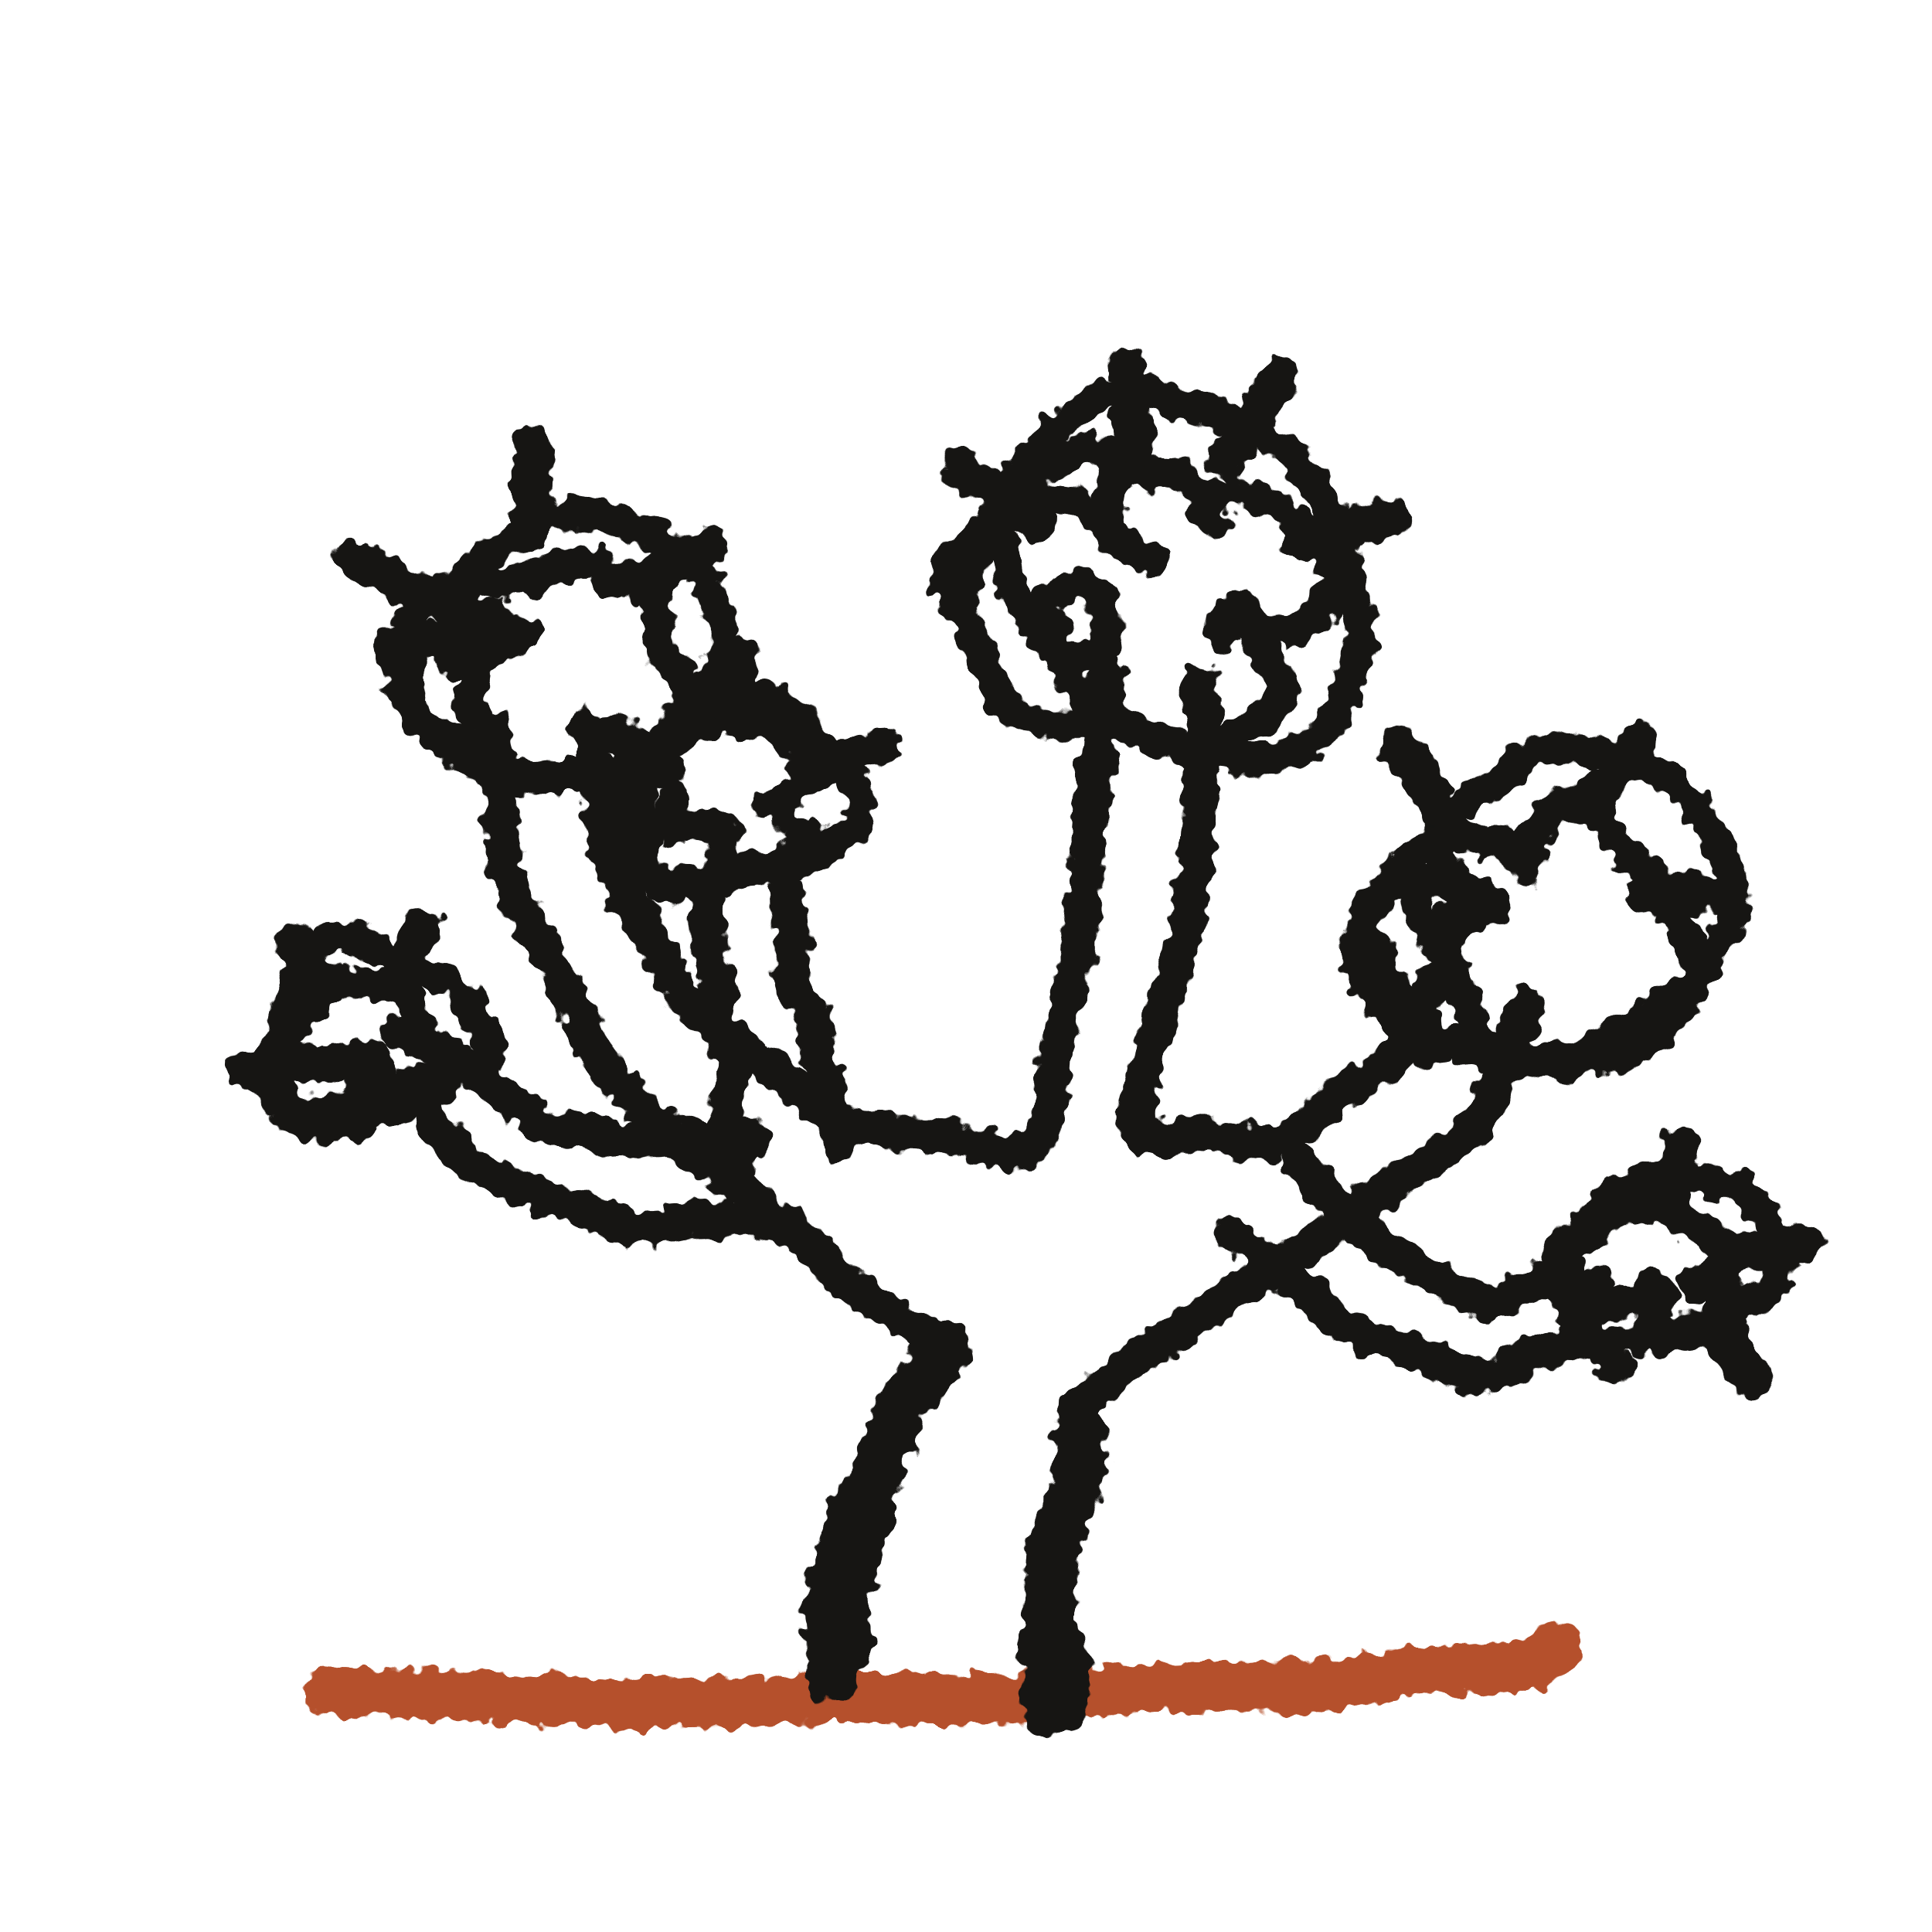
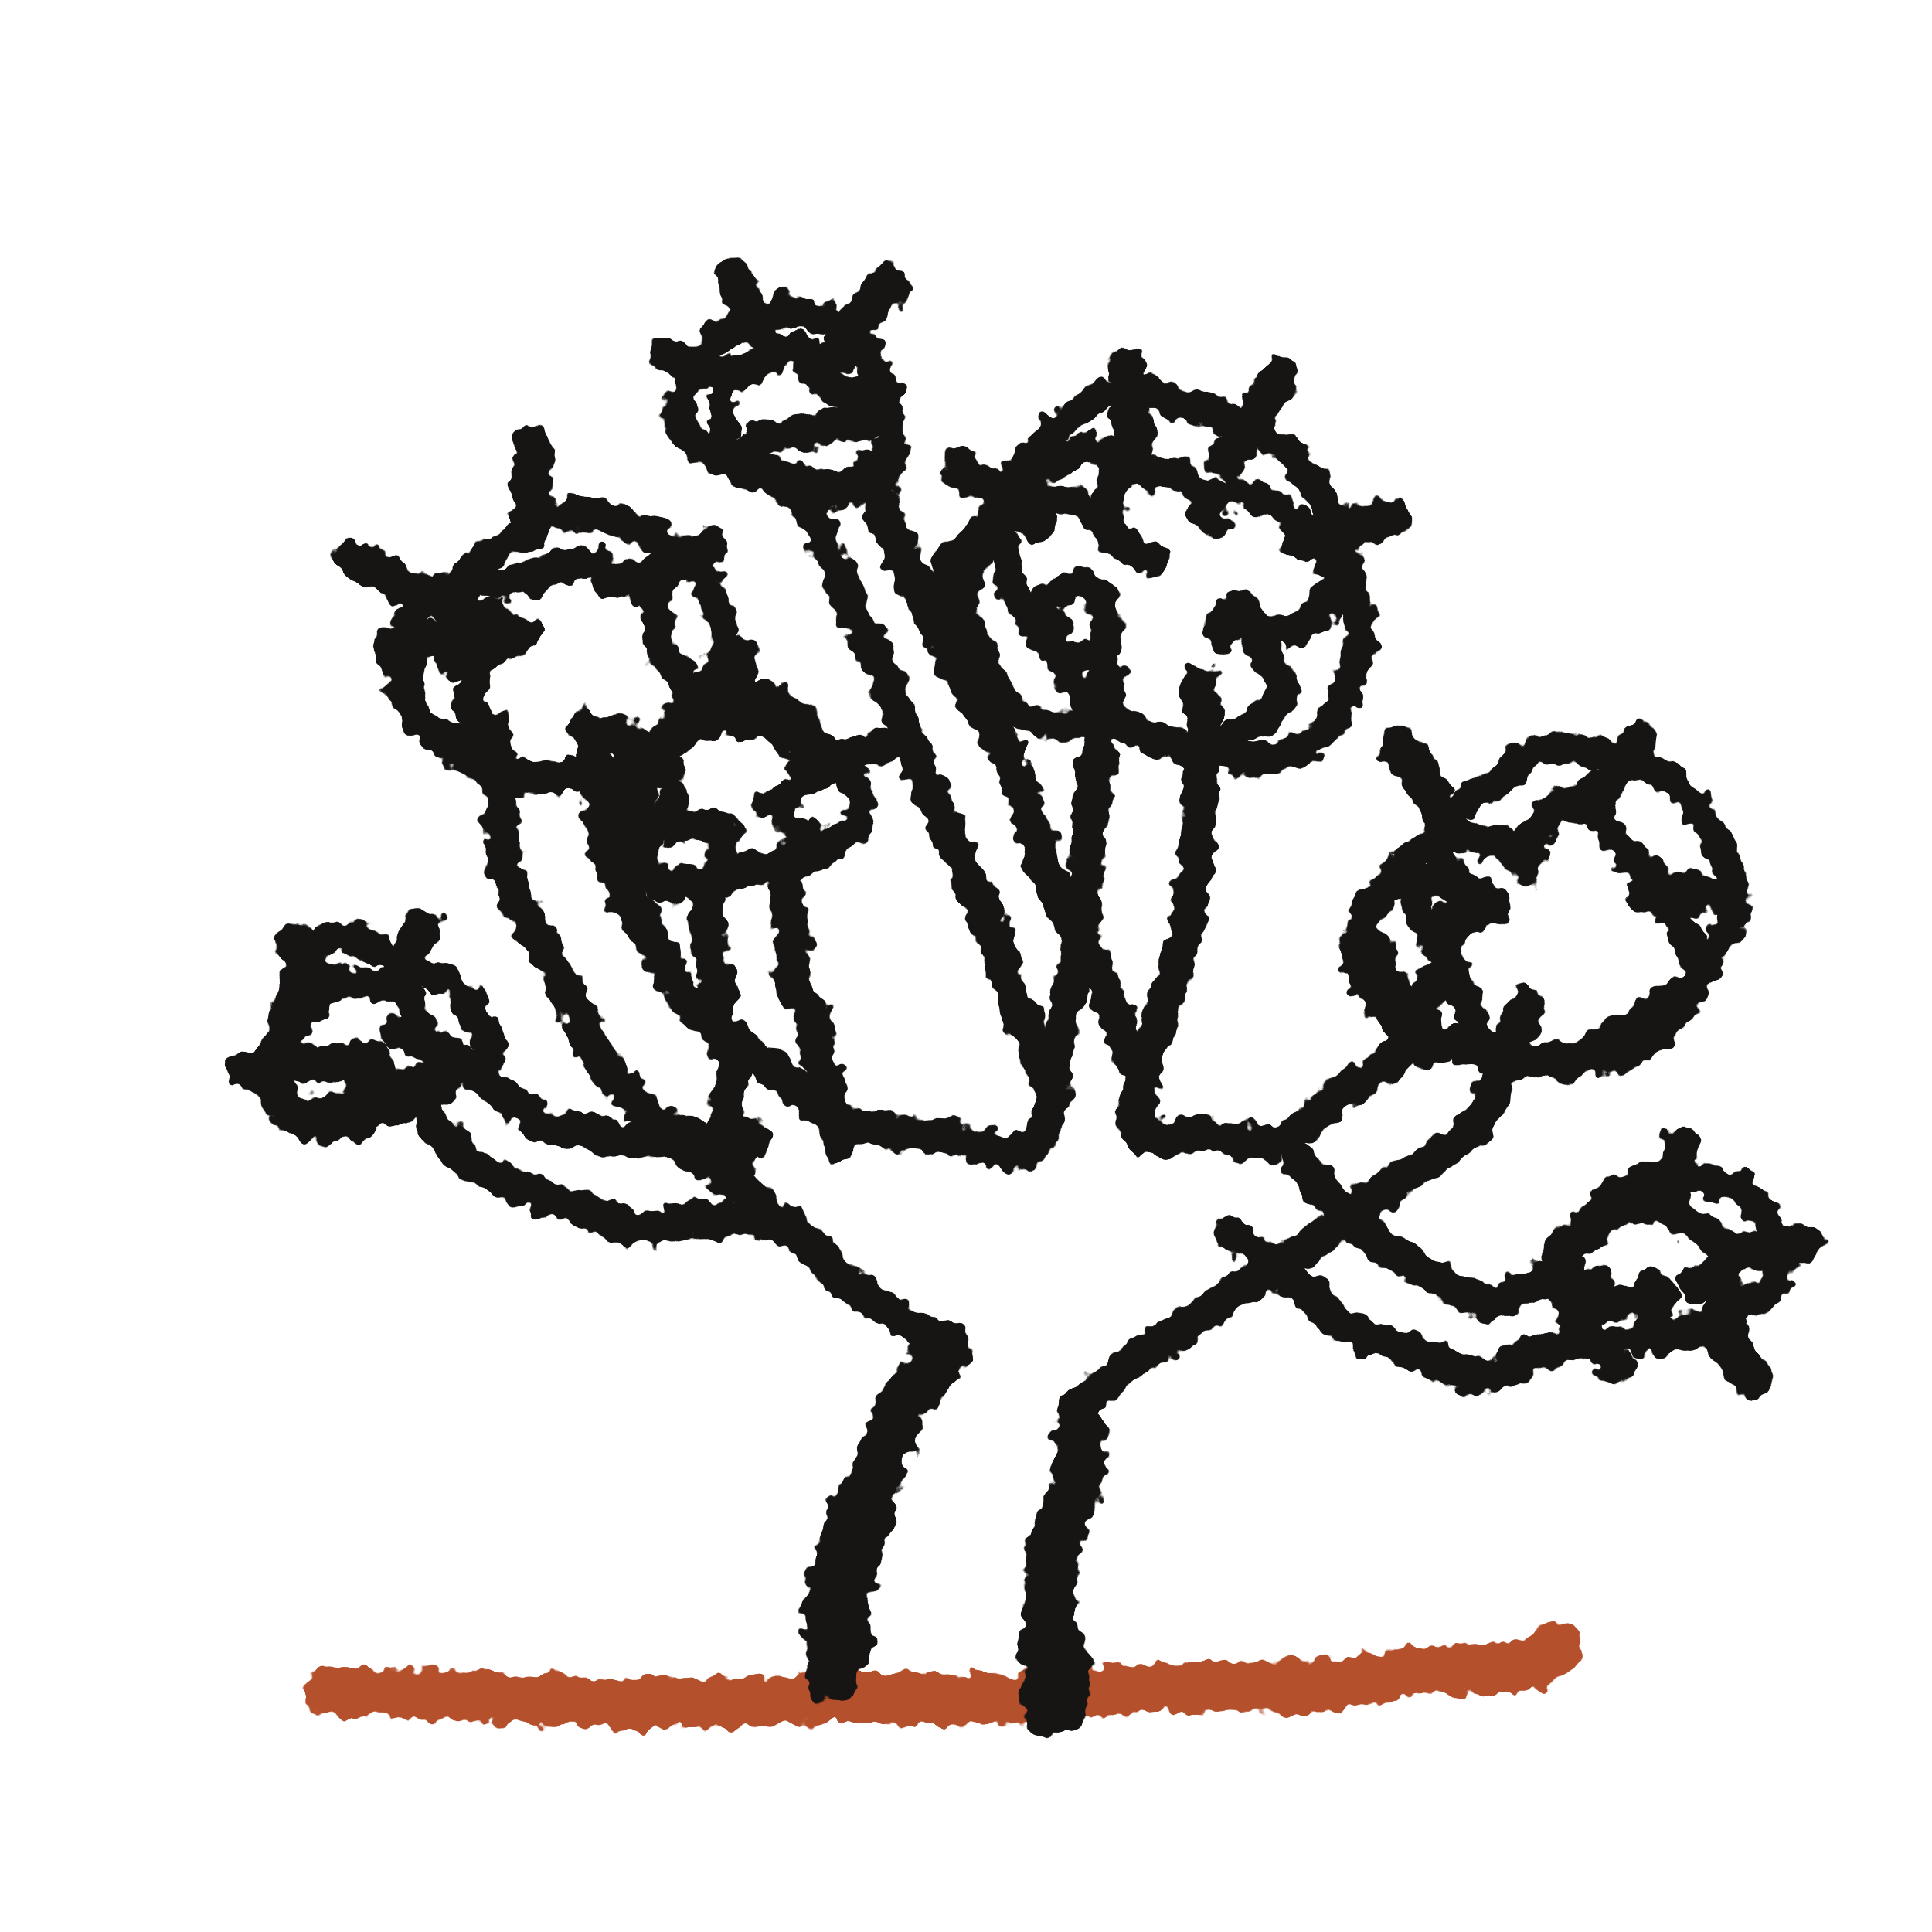
<svg xmlns="http://www.w3.org/2000/svg" viewBox="0 0 100 100" width="100" height="100">
  <defs>
    <filter id="crayon" x="-5%" y="-5%" width="110%" height="110%">
      <feTurbulence type="fractalNoise" baseFrequency="1.1" numOctaves="2" seed="7" />
      <feDisplacementMap in="SourceGraphic" scale="1.2" xChannelSelector="R" yChannelSelector="G" />
    </filter>
  </defs>
  <g fill="none" stroke="#161513" stroke-linecap="round" stroke-linejoin="round" filter="url(#crayon)">
    <path d="M17.06 87.51C18.42 87.56 22.35 87.7 25.2 87.81C28.06 87.92 31.22 88.14 34.19 88.15C37.17 88.17 40.09 87.94 43.05 87.9C46.01 87.86 49.17 88.01 51.96 87.92C54.75 87.83 57.15 87.46 59.78 87.35C62.42 87.23 65.43 87.36 67.76 87.22C70.08 87.08 71.77 86.69 73.75 86.51C75.74 86.32 78.52 86.33 79.66 86.11C80.8 85.9 80.44 85.35 80.6 85.2" stroke="#b5502c" stroke-width="2.6" />
-     <path d="M43.07 86.71C43.13 86.42 43.38 85.64 43.43 84.97C43.48 84.3 43.16 83.79 43.35 82.68C43.55 81.57 44.07 79.82 44.58 78.3C45.09 76.78 45.94 74.64 46.42 73.56C46.9 72.48 47.02 72.42 47.44 71.81C47.87 71.19 49.49 70.72 48.96 69.88C48.44 69.04 45.65 67.83 44.32 66.79C42.99 65.74 42.33 64.78 40.98 63.61C39.63 62.45 37.76 61.11 36.21 59.8C34.67 58.49 32.85 57.18 31.71 55.74C30.57 54.31 30.24 52.83 29.38 51.2C28.52 49.57 27.1 47.46 26.53 45.97C25.97 44.48 26.13 43.62 25.97 42.26C25.81 40.91 25.63 38.58 25.56 37.84M78.97 51.94C78.75 52.54 78.2 54.35 77.69 55.49C77.18 56.63 76.84 57.82 75.9 58.79C74.96 59.75 73.42 60.34 72.07 61.28C70.72 62.23 69.48 63.31 67.8 64.46C66.13 65.61 63.92 66.9 62.02 68.2C60.12 69.5 57.43 71.27 56.4 72.27C55.36 73.28 55.92 73.56 55.83 74.24C55.74 74.91 56.07 75.32 55.86 76.35C55.64 77.37 54.78 78.92 54.53 80.4C54.28 81.88 54.33 84.18 54.35 85.21C54.38 86.24 54.63 86.1 54.66 86.59C54.69 87.07 54.55 87.86 54.53 88.12M30.31 37.54C30.41 38.11 30.7 39.73 30.9 40.91C31.11 42.09 31.12 43.45 31.53 44.63C31.95 45.81 32.67 46.76 33.38 47.99C34.09 49.23 34.76 50.88 35.8 52.04C36.83 53.2 38.25 53.93 39.61 54.94C40.96 55.96 42.44 57.49 43.92 58.12C45.4 58.76 46.89 58.56 48.47 58.76C50.05 58.95 52.37 60.15 53.43 59.28C54.48 58.41 54.4 55.5 54.82 53.54C55.25 51.59 55.69 49.66 55.98 47.56C56.27 45.47 56.32 43.12 56.56 40.99C56.79 38.85 57.25 35.79 57.39 34.75M62.16 35.27C62.15 36.38 62.27 39.82 62.14 41.97C62 44.12 61.72 46.31 61.35 48.16C60.99 50.01 60.33 51.38 59.93 53.08C59.52 54.79 58.56 57.44 58.93 58.39C59.31 59.33 60.92 58.66 62.16 58.77C63.41 58.88 65.26 59.37 66.42 59.04C67.59 58.71 68.21 57.51 69.17 56.79C70.13 56.07 71.51 55.43 72.19 54.73C72.88 54.03 72.9 53.34 73.28 52.61C73.67 51.88 74.3 50.73 74.5 50.35M38.23 60.35C38.14 59.9 37.73 58.46 37.68 57.66C37.63 56.85 38.04 56.29 37.94 55.55C37.85 54.8 37.22 53.94 37.1 53.19C36.98 52.45 37.28 51.78 37.21 51.08C37.13 50.38 36.73 49.75 36.64 48.98C36.54 48.21 36.64 46.87 36.64 46.45M43.44 59.16C43.38 58.74 43.27 57.47 43.08 56.66C42.89 55.85 42.49 55.02 42.3 54.29C42.11 53.57 42.14 52.9 41.93 52.31C41.73 51.71 41.23 51.42 41.08 50.71C40.92 50.01 41.06 48.79 40.99 48.06C40.92 47.32 40.73 46.58 40.68 46.28M39.18 63.19C38.66 63.18 37.14 63.07 36.08 63.13C35.02 63.18 33.93 63.66 32.81 63.52C31.69 63.38 30.41 62.65 29.35 62.27C28.3 61.89 27.38 61.66 26.49 61.27C25.59 60.89 24.69 60.52 24 59.96C23.3 59.4 22.6 58.24 22.32 57.9M38.87 58.81C38.4 58.81 36.98 58.76 36.05 58.79C35.12 58.82 34.18 59.02 33.31 59.01C32.45 59 31.72 58.87 30.85 58.73C29.97 58.6 28.84 58.52 28.06 58.18C27.29 57.85 26.86 57.23 26.19 56.73C25.52 56.22 24.4 55.4 24.04 55.13M67.26 60.23C67.66 60.67 68.85 62.04 69.69 62.84C70.52 63.64 71.41 64.43 72.27 65.03C73.12 65.62 74.03 66 74.84 66.4C75.65 66.8 76.43 67.4 77.13 67.43C77.84 67.45 78.35 66.76 79.06 66.53C79.78 66.3 81.03 66.12 81.43 66.04M63.8 63.87C64.3 64.24 65.77 65.28 66.8 66.11C67.83 66.93 68.89 68.2 69.98 68.85C71.06 69.5 72.19 69.6 73.32 70C74.46 70.4 75.76 71.24 76.78 71.25C77.81 71.25 78.53 70.37 79.46 70.02C80.39 69.67 81.89 69.28 82.38 69.13" stroke-width="1.8" />
+     <path d="M43.07 86.71C43.13 86.42 43.38 85.64 43.43 84.97C43.48 84.3 43.16 83.79 43.35 82.68C43.55 81.57 44.07 79.82 44.58 78.3C45.09 76.78 45.94 74.64 46.42 73.56C46.9 72.48 47.02 72.42 47.44 71.81C47.87 71.19 49.49 70.72 48.96 69.88C48.44 69.04 45.65 67.83 44.32 66.79C42.99 65.74 42.33 64.78 40.98 63.61C39.63 62.45 37.76 61.11 36.21 59.8C34.67 58.49 32.85 57.18 31.71 55.74C30.57 54.31 30.24 52.83 29.38 51.2C28.52 49.57 27.1 47.46 26.53 45.97C25.97 44.48 26.13 43.62 25.97 42.26C25.81 40.91 25.63 38.58 25.56 37.84M78.97 51.94C78.75 52.54 78.2 54.35 77.69 55.49C77.18 56.63 76.84 57.82 75.9 58.79C74.96 59.75 73.42 60.34 72.07 61.28C70.72 62.23 69.48 63.31 67.8 64.46C66.13 65.61 63.92 66.9 62.02 68.2C60.12 69.5 57.43 71.27 56.4 72.27C55.36 73.28 55.92 73.56 55.83 74.24C55.74 74.91 56.07 75.32 55.86 76.35C55.64 77.37 54.78 78.92 54.53 80.4C54.28 81.88 54.33 84.18 54.35 85.21C54.38 86.24 54.63 86.1 54.66 86.59C54.69 87.07 54.55 87.86 54.53 88.12M30.31 37.54C30.41 38.11 30.7 39.73 30.9 40.91C31.11 42.09 31.12 43.45 31.53 44.63C31.95 45.81 32.67 46.76 33.38 47.99C34.09 49.23 34.76 50.88 35.8 52.04C36.83 53.2 38.25 53.93 39.61 54.94C40.96 55.96 42.44 57.49 43.92 58.12C45.4 58.76 46.89 58.56 48.47 58.76C50.05 58.95 52.37 60.15 53.43 59.28C54.48 58.41 54.4 55.5 54.82 53.54C55.25 51.59 55.69 49.66 55.98 47.56C56.27 45.47 56.32 43.12 56.56 40.99C56.79 38.85 57.25 35.79 57.39 34.75M62.16 35.27C62.15 36.38 62.27 39.82 62.14 41.97C62 44.12 61.72 46.31 61.35 48.16C60.99 50.01 60.33 51.38 59.93 53.08C59.52 54.79 58.56 57.44 58.93 58.39C59.31 59.33 60.92 58.66 62.16 58.77C63.41 58.88 65.26 59.37 66.42 59.04C67.59 58.71 68.21 57.51 69.17 56.79C70.13 56.07 71.51 55.43 72.19 54.73C72.88 54.03 72.9 53.34 73.28 52.61C73.67 51.88 74.3 50.73 74.5 50.35M38.23 60.35C38.14 59.9 37.73 58.46 37.68 57.66C37.63 56.85 38.04 56.29 37.94 55.55C37.85 54.8 37.22 53.94 37.1 53.19C36.98 52.45 37.28 51.78 37.21 51.08C37.13 50.38 36.73 49.75 36.64 48.98C36.54 48.21 36.64 46.87 36.64 46.45M43.44 59.16C43.38 58.74 43.27 57.47 43.08 56.66C42.89 55.85 42.49 55.02 42.3 54.29C42.11 53.57 42.14 52.9 41.93 52.31C41.73 51.71 41.23 51.42 41.08 50.71C40.92 50.01 41.06 48.79 40.99 48.06C40.92 47.32 40.73 46.58 40.68 46.28M39.18 63.19C38.66 63.18 37.14 63.07 36.08 63.13C35.02 63.18 33.93 63.66 32.81 63.52C31.69 63.38 30.41 62.65 29.35 62.27C28.3 61.89 27.38 61.66 26.49 61.27C25.59 60.89 24.69 60.52 24 59.96C23.3 59.4 22.6 58.24 22.32 57.9M38.87 58.81C38.4 58.81 36.98 58.76 36.05 58.79C35.12 58.82 34.18 59.02 33.31 59.01C32.45 59 31.72 58.87 30.85 58.73C29.97 58.6 28.84 58.52 28.06 58.18C27.29 57.85 26.86 57.23 26.19 56.73C25.52 56.22 24.4 55.4 24.04 55.13M67.26 60.23C67.66 60.67 68.85 62.04 69.69 62.84C70.52 63.64 71.41 64.43 72.27 65.03C73.12 65.62 74.03 66 74.84 66.4C75.65 66.8 76.43 67.4 77.13 67.43C77.84 67.45 78.35 66.76 79.06 66.53C79.78 66.3 81.03 66.12 81.43 66.04M63.8 63.87C64.3 64.24 65.77 65.28 66.8 66.11C67.83 66.93 68.89 68.2 69.98 68.85C71.06 69.5 72.19 69.6 73.32 70C74.46 70.4 75.76 71.24 76.78 71.25C77.81 71.25 78.53 70.37 79.46 70.02C80.39 69.67 81.89 69.28 82.38 69.13M54.64 56.62C54.29 55.84 53.14 53.47 52.54 51.92C51.94 50.37 51.75 49.09 51.04 47.33C50.33 45.57 49.17 43.42 48.29 41.37C47.41 39.32 46.54 36.91 45.75 35.04C44.97 33.16 44.29 31.78 43.56 30.14C42.84 28.51 41.75 26.03 41.39 25.21M58.67 55.04C58.35 54.22 57.44 51.66 56.73 50.11C56.03 48.56 55.19 47.52 54.44 45.74C53.69 43.96 53.12 41.41 52.24 39.41C51.36 37.4 50.06 35.46 49.15 33.72C48.23 31.97 47.43 30.54 46.74 28.94C46.05 27.35 45.29 24.96 45 24.16" stroke-width="1.8" />
    <path d="M43.07 86.71C43.13 86.42 43.38 85.64 43.43 84.97C43.48 84.3 43.16 83.79 43.35 82.68C43.55 81.57 44.07 79.82 44.58 78.3C45.09 76.78 45.94 74.64 46.42 73.56C46.9 72.48 47.02 72.42 47.44 71.81C47.87 71.19 48.71 70.2 48.96 69.88M55.83 74.24C55.83 74.59 56.07 75.32 55.86 76.35C55.64 77.37 54.78 78.92 54.53 80.4C54.28 81.88 54.33 84.18 54.35 85.21C54.38 86.24 54.63 86.1 54.66 86.59C54.69 87.07 54.55 87.86 54.53 88.12" stroke-width="2.7" />
    <path d="M43.43 84.97C43.42 84.59 43.16 83.79 43.35 82.68C43.55 81.57 44.38 79.03 44.58 78.3M54.35 85.21C54.4 85.44 54.63 86.1 54.66 86.59C54.69 87.07 54.55 87.86 54.53 88.12" stroke-width="3.5" />
-     <path d="M24 38.72C23.58 38.47 21.95 37.72 21.49 37.2C21.04 36.68 21.3 36.4 21.26 35.59C21.22 34.77 21.06 33.06 21.25 32.32C21.45 31.58 21.88 31.59 22.4 31.14C22.93 30.68 23.85 29.75 24.41 29.59C24.98 29.43 25.44 30.1 25.8 30.17C26.15 30.24 26.25 30.09 26.55 30.02C26.84 29.96 27.37 29.77 27.56 29.78C27.75 29.8 27.49 30.14 27.7 30.09C27.91 30.03 28.31 29.65 28.81 29.47C29.3 29.29 30.2 28.91 30.65 29.02C31.11 29.13 31.03 30 31.55 30.13C32.07 30.25 33.35 29.18 33.78 29.75C34.2 30.32 33.82 32.58 34.11 33.53C34.4 34.49 35.49 34.66 35.52 35.5C35.56 36.34 34.85 37.87 34.32 38.58C33.79 39.29 33.5 39.48 32.34 39.76C31.19 40.04 28.87 40.41 27.38 40.24C25.9 40.08 24.45 39.44 23.43 38.79C22.42 38.14 21.79 37.24 21.28 36.32C20.76 35.39 20.06 33.79 20.33 33.23C20.59 32.67 22.07 33.22 22.87 32.96C23.66 32.69 24.53 31.71 25.1 31.66C25.66 31.62 25.9 32.48 26.25 32.68C26.61 32.88 27.42 32.79 27.24 32.87C27.06 32.94 25.7 33.32 25.15 33.13C24.61 32.93 24.05 32.34 23.96 31.7C23.87 31.06 24.18 29.93 24.6 29.31C25.01 28.68 25.58 28.4 26.44 27.94C27.3 27.48 28.55 26.61 29.76 26.56C30.97 26.51 32.61 27.12 33.7 27.64C34.79 28.17 35.68 28.76 36.29 29.71C36.91 30.66 37.44 32.11 37.39 33.32C37.34 34.53 36.85 35.81 36 36.95C35.16 38.09 33.42 39.65 32.33 40.17C31.25 40.7 30.54 40.17 29.5 40.12C28.45 40.08 26.92 40.44 26.08 39.91C25.23 39.38 24.64 37.81 24.41 36.94C24.18 36.06 24.5 35.26 24.7 34.68C24.89 34.11 25.44 33.83 25.6 33.47C25.76 33.12 25.79 32.54 25.65 32.56C25.52 32.58 25.14 33.31 24.78 33.6C24.41 33.89 23.74 34.32 23.47 34.29C23.2 34.26 23.2 33.55 23.16 33.42C23.11 33.29 23.19 33.51 23.19 33.53M49.44 31.44C49.72 30.8 50.56 28.62 51.08 27.59C51.61 26.56 51.73 25.98 52.6 25.26C53.47 24.54 55.23 23.42 56.3 23.28C57.37 23.14 58.21 24.19 59 24.41C59.79 24.63 60.45 24.32 61.04 24.58C61.63 24.85 62.24 25.57 62.56 26.01C62.87 26.44 62.94 27.11 62.94 27.19C62.94 27.28 62.65 26.69 62.56 26.52C62.47 26.36 62.21 26.37 62.39 26.2C62.57 26.02 63.04 25.45 63.64 25.46C64.25 25.47 65.18 25.72 66.01 26.24C66.85 26.76 67.92 27.55 68.65 28.56C69.38 29.57 70.26 31.02 70.4 32.29C70.53 33.55 69.89 35.12 69.46 36.15C69.03 37.19 68.64 37.95 67.82 38.48C67 39.01 65.87 39.35 64.55 39.31C63.22 39.27 61.31 38.82 59.84 38.22C58.37 37.62 56.56 36.6 55.71 35.7C54.85 34.81 54.98 33.57 54.69 32.85C54.4 32.13 53.78 31.81 53.97 31.39C54.16 30.97 55.34 30.4 55.84 30.32C56.33 30.25 56.73 30.51 56.96 30.93C57.2 31.35 57.35 32.33 57.23 32.85C57.12 33.36 56.83 34.01 56.28 34.03C55.72 34.04 54.53 33.54 53.89 32.92C53.25 32.3 52.77 31.41 52.44 30.29C52.1 29.17 51.68 27.38 51.89 26.18C52.11 24.98 52.77 24.08 53.74 23.09C54.7 22.1 56.34 20.58 57.7 20.26C59.07 19.94 60.53 20.71 61.93 21.16C63.33 21.62 64.94 22.12 66.09 22.99C67.23 23.85 68.2 25.31 68.8 26.33C69.39 27.35 69.84 28.14 69.67 29.12C69.49 30.1 68.38 31.62 67.73 32.2C67.09 32.78 66.52 32.64 65.79 32.6C65.07 32.57 63.81 31.92 63.41 31.98C63.01 32.05 63.25 33.12 63.39 33C63.54 32.87 64 31.17 64.29 31.25C64.58 31.33 64.78 32.74 65.15 33.47C65.52 34.19 66.55 34.92 66.48 35.6C66.41 36.28 65.62 37.05 64.72 37.55C63.82 38.06 62.26 38.65 61.11 38.65C59.96 38.65 59.26 37.84 57.83 37.56C56.4 37.28 53.78 37.8 52.51 36.95C51.24 36.1 50.81 33.71 50.21 32.48C49.6 31.24 48.7 30.38 48.87 29.53C49.04 28.67 50.27 27.97 51.22 27.35C52.18 26.73 53.67 25.86 54.62 25.79C55.57 25.72 56.22 26.45 56.93 26.93C57.64 27.4 58.37 28.31 58.88 28.65C59.39 28.99 59.91 28.92 59.99 28.96C60.07 28.99 59.78 29.09 59.35 28.86C58.92 28.63 57.68 28.4 57.42 27.59C57.16 26.78 57.72 24.59 57.78 23.99M74.12 54.68C73.69 54.24 72.21 52.91 71.55 52.06C70.88 51.21 70.18 50.52 70.15 49.6C70.12 48.67 70.9 47.37 71.36 46.51C71.82 45.65 72.24 45.04 72.91 44.45C73.58 43.86 74.79 43.1 75.39 42.96C75.99 42.83 76.09 43.57 76.5 43.66C76.9 43.76 77.39 43.31 77.83 43.53C78.27 43.74 78.93 44.98 79.14 44.98C79.34 44.98 79.08 43.76 79.07 43.52C79.07 43.29 78.83 43.89 79.11 43.58C79.39 43.27 80.19 41.92 80.76 41.65C81.34 41.39 82.03 41.59 82.58 41.99C83.13 42.38 83.47 43.28 84.06 44C84.65 44.72 85.51 45.28 86.14 46.3C86.77 47.32 87.83 48.98 87.84 50.12C87.85 51.27 86.92 52.41 86.21 53.17C85.49 53.92 84.81 54.42 83.54 54.68C82.28 54.93 80.14 54.9 78.6 54.69C77.05 54.49 75.45 54.31 74.26 53.46C73.06 52.62 72.02 50.72 71.43 49.64C70.84 48.57 70.52 47.69 70.74 47.02C70.96 46.36 72.08 45.88 72.77 45.66C73.46 45.45 74.16 45.6 74.88 45.73C75.6 45.86 76.73 46.21 77.1 46.42C77.47 46.63 77.28 47.09 77.08 47C76.89 46.91 76.28 46.14 75.93 45.88C75.58 45.62 75.18 45.97 74.97 45.44C74.76 44.91 74.22 43.55 74.68 42.69C75.13 41.84 76.76 40.98 77.69 40.32C78.63 39.65 78.97 38.79 80.28 38.7C81.6 38.61 84.21 39.08 85.59 39.8C86.97 40.51 87.86 41.81 88.56 43C89.25 44.19 89.94 45.63 89.74 46.94C89.54 48.24 88.4 49.74 87.36 50.85C86.33 51.95 84.63 52.85 83.53 53.57C82.43 54.28 81.88 55.01 80.77 55.12C79.67 55.23 77.73 54.82 76.89 54.23C76.05 53.64 76.09 52.48 75.73 51.56C75.37 50.63 74.77 49.44 74.72 48.68C74.67 47.92 75.08 47.32 75.41 47.01C75.74 46.71 76.71 46.66 76.7 46.85C76.7 47.03 75.72 47.78 75.38 48.14C75.05 48.5 74.96 49.06 74.69 49.01C74.42 48.96 74.02 48.32 73.77 47.85C73.53 47.38 73.32 46.46 73.23 46.19M34.7 46.18C34.47 46.02 33.52 45.72 33.29 45.23C33.06 44.74 33.32 44.1 33.31 43.25C33.29 42.4 33.01 40.88 33.21 40.12C33.42 39.35 34.02 39.09 34.53 38.66C35.04 38.22 35.51 37.73 36.26 37.51C37.01 37.3 38.14 37.15 39.05 37.36C39.95 37.58 41.28 38.31 41.68 38.82C42.08 39.33 41.49 40.11 41.44 40.42C41.4 40.73 41.65 40.5 41.43 40.69C41.2 40.87 40.37 41.39 40.09 41.55C39.82 41.71 39.8 41.63 39.77 41.65C39.75 41.67 39.58 41.38 39.93 41.66C40.29 41.93 41.6 43.04 41.92 43.3C42.25 43.57 42.14 42.99 41.87 43.24C41.6 43.49 41.14 44.42 40.33 44.8C39.52 45.19 38.01 45.43 37 45.54C35.99 45.65 34.93 45.69 34.27 45.46C33.6 45.23 33.33 44.72 33.01 44.16C32.68 43.6 32.29 42.73 32.32 42.08C32.35 41.43 32.83 40.92 33.2 40.26C33.57 39.61 33.84 38.86 34.56 38.16C35.28 37.46 36.55 36.36 37.52 36.06C38.49 35.76 39.55 35.95 40.38 36.36C41.22 36.77 41.88 37.8 42.52 38.53C43.16 39.25 43.93 39.99 44.22 40.7C44.52 41.4 44.76 42.08 44.3 42.74C43.84 43.4 42.27 44.31 41.46 44.66C40.66 45.01 40.11 44.81 39.48 44.84C38.86 44.87 38.09 44.87 37.71 44.83C37.34 44.78 37.29 44.83 37.24 44.55C37.19 44.26 37.37 43.38 37.42 43.13C37.46 42.89 37.67 43.15 37.51 43.08C37.36 43.01 36.89 42.8 36.47 42.72C36.04 42.63 35.24 42.5 34.97 42.56C34.7 42.62 34.88 43.32 34.85 43.09C34.82 42.87 34.81 41.54 34.8 41.23M18.48 58.23C17.95 58.2 15.96 58.49 15.29 58.06C14.61 57.63 14.56 56.31 14.43 55.66C14.31 55.01 14.33 54.67 14.56 54.15C14.79 53.62 15.37 53.05 15.84 52.52C16.3 51.99 16.82 51.23 17.37 50.97C17.92 50.71 18.68 50.95 19.12 50.96C19.57 50.96 19.71 50.89 20.06 50.99C20.41 51.1 21.03 51.37 21.24 51.6C21.46 51.84 21.24 52.07 21.37 52.42C21.5 52.77 22.11 53.54 22.04 53.7C21.97 53.87 21.22 53.45 20.95 53.41C20.68 53.37 20.29 53.39 20.42 53.48C20.55 53.57 21.22 53.77 21.71 53.96C22.21 54.15 23.2 54.25 23.37 54.63C23.54 55.01 23.23 55.76 22.73 56.23C22.24 56.7 21.23 57.25 20.39 57.43C19.54 57.62 18.59 57.37 17.66 57.34C16.73 57.31 15.5 57.55 14.81 57.26C14.13 56.98 13.58 56.21 13.54 55.6C13.5 55 14.33 54.37 14.59 53.64C14.85 52.92 14.79 52.06 15.12 51.25C15.45 50.45 15.97 49.22 16.58 48.81C17.2 48.41 17.88 48.56 18.82 48.82C19.75 49.09 21.37 49.99 22.18 50.39C22.98 50.78 23.11 50.53 23.64 51.18C24.17 51.82 25.38 53.6 25.36 54.27C25.34 54.95 24.23 54.93 23.52 55.24C22.81 55.55 21.68 55.91 21.1 56.12C20.52 56.33 20.44 56.5 20.02 56.51C19.6 56.51 18.73 56.47 18.59 56.16C18.46 55.84 19.01 54.76 19.2 54.63C19.39 54.51 19.84 55.41 19.75 55.4C19.67 55.39 19.16 54.65 18.7 54.59C18.24 54.54 17.43 54.98 17 55.07C16.57 55.16 16.42 55.1 16.11 55.13C15.81 55.16 15.34 55.21 15.19 55.23M83.9 70.88C83.71 70.69 83.1 70.37 82.76 69.75C82.43 69.14 82.2 67.97 81.9 67.2C81.6 66.42 80.9 65.64 80.98 65.11C81.06 64.58 81.92 64.44 82.36 64.02C82.8 63.6 83.11 62.85 83.62 62.59C84.13 62.33 84.69 62.27 85.42 62.45C86.15 62.63 87.36 63.28 88.01 63.67C88.65 64.06 89.07 64.47 89.3 64.77C89.53 65.07 89.6 65.25 89.37 65.47C89.15 65.7 88.21 65.91 87.94 66.13C87.68 66.35 87.64 66.76 87.79 66.79C87.94 66.82 88.61 66.41 88.86 66.32C89.1 66.23 89.23 65.96 89.27 66.26C89.31 66.56 89.11 67.7 89.09 68.11C89.07 68.53 89.65 68.64 89.17 68.78C88.69 68.91 87.15 68.81 86.22 68.94C85.28 69.07 84.26 69.51 83.55 69.54C82.84 69.57 82.38 69.53 81.97 69.14C81.56 68.74 81.35 67.84 81.1 67.17C80.84 66.5 80.2 65.8 80.43 65.11C80.66 64.42 81.8 63.66 82.46 63.03C83.12 62.4 83.63 61.68 84.4 61.32C85.17 60.96 86.1 60.82 87.07 60.88C88.03 60.95 89.38 61.17 90.2 61.71C91.03 62.26 91.72 63.34 92 64.16C92.28 64.98 92.27 66.07 91.87 66.66C91.47 67.25 90.27 67.37 89.61 67.72C88.95 68.08 88.51 68.51 87.89 68.77C87.28 69.03 86.31 69.38 85.93 69.3C85.54 69.21 85.57 68.69 85.58 68.27C85.59 67.85 86 67.09 85.98 66.78C85.97 66.48 85.58 66.4 85.48 66.44C85.38 66.47 85.64 66.81 85.37 66.99C85.09 67.17 84.35 67.43 83.83 67.51C83.31 67.59 82.44 67.66 82.27 67.46C82.09 67.26 82.7 66.5 82.78 66.31" stroke-width="1.6" />
-     <path d="M22.6 31.15C21.88 30.79 19 29.32 18.28 28.95M27.46 27.46C27.48 26.73 27.55 23.79 27.57 23.05M32.86 30.12C33.52 29.81 36.14 28.55 36.8 28.23M53.63 27.05C52.98 26.59 50.37 24.73 49.72 24.27M58.7 23.23C58.65 22.5 58.44 19.59 58.38 18.87M63.5 23.79C63.95 23.09 65.76 20.25 66.21 19.55M67.29 27.9C68.08 27.71 71.25 26.94 72.04 26.75M74.72 42.17C74.32 41.55 72.71 39.09 72.31 38.47M82.26 41.64C82.7 41.1 84.46 38.97 84.9 38.43M85.21 46.26C85.91 46.26 88.7 46.27 89.39 46.27M34.48 39.72C34.04 39.41 32.28 38.2 31.83 37.89M38.07 37.42C38.11 36.82 38.24 34.41 38.27 33.81M42.2 39.87C42.77 39.67 45.06 38.87 45.64 38.67M15.76 54.93C15.25 55.01 13.23 55.31 12.73 55.39M16.9 51.08C16.63 50.7 15.54 49.15 15.27 48.77M20.68 50.3C20.88 49.89 21.65 48.28 21.84 47.87M86.54 62.05C86.62 61.6 86.91 59.8 86.98 59.35M90.22 64.89C90.74 64.79 92.83 64.41 93.35 64.32M89.06 69.02C89.33 69.41 90.4 70.95 90.67 71.33" stroke-width="2" />
+     <path d="M24 38.72C23.58 38.47 21.95 37.72 21.49 37.2C21.04 36.68 21.3 36.4 21.26 35.59C21.22 34.77 21.06 33.06 21.25 32.32C21.45 31.58 21.88 31.59 22.4 31.14C22.93 30.68 23.85 29.75 24.41 29.59C24.98 29.43 25.44 30.1 25.8 30.17C26.15 30.24 26.25 30.09 26.55 30.02C26.84 29.96 27.37 29.77 27.56 29.78C27.75 29.8 27.49 30.14 27.7 30.09C27.91 30.03 28.31 29.65 28.81 29.47C29.3 29.29 30.2 28.91 30.65 29.02C31.11 29.13 31.03 30 31.55 30.13C32.07 30.25 33.35 29.18 33.78 29.75C34.2 30.32 33.82 32.58 34.11 33.53C34.4 34.49 35.49 34.66 35.52 35.5C35.56 36.34 34.85 37.87 34.32 38.58C33.79 39.29 33.5 39.48 32.34 39.76C31.19 40.04 28.87 40.41 27.38 40.24C25.9 40.08 24.45 39.44 23.43 38.79C22.42 38.14 21.79 37.24 21.28 36.32C20.76 35.39 20.06 33.79 20.33 33.23C20.59 32.67 22.07 33.22 22.87 32.96C23.66 32.69 24.53 31.71 25.1 31.66C25.66 31.62 25.9 32.48 26.25 32.68C26.61 32.88 27.42 32.79 27.24 32.87C27.06 32.94 25.7 33.32 25.15 33.13C24.61 32.93 24.05 32.34 23.96 31.7C23.87 31.06 24.18 29.93 24.6 29.31C25.01 28.68 25.58 28.4 26.44 27.94C27.3 27.48 28.55 26.61 29.76 26.56C30.97 26.51 32.61 27.12 33.7 27.64C34.79 28.17 35.68 28.76 36.29 29.71C36.91 30.66 37.44 32.11 37.39 33.32C37.34 34.53 36.85 35.81 36 36.95C35.16 38.09 33.42 39.65 32.33 40.17C31.25 40.7 30.54 40.17 29.5 40.12C28.45 40.08 26.92 40.44 26.08 39.91C25.23 39.38 24.64 37.81 24.41 36.94C24.18 36.06 24.5 35.26 24.7 34.68C24.89 34.11 25.44 33.83 25.6 33.47C25.76 33.12 25.79 32.54 25.65 32.56C25.52 32.58 25.14 33.31 24.78 33.6C24.41 33.89 23.74 34.32 23.47 34.29C23.2 34.26 23.2 33.55 23.16 33.42C23.11 33.29 23.19 33.51 23.19 33.53M49.44 31.44C49.72 30.8 50.56 28.62 51.08 27.59C51.61 26.56 51.73 25.98 52.6 25.26C53.47 24.54 55.23 23.42 56.3 23.28C57.37 23.14 58.21 24.19 59 24.41C59.79 24.63 60.45 24.32 61.04 24.58C61.63 24.85 62.24 25.57 62.56 26.01C62.87 26.44 62.94 27.11 62.94 27.19C62.94 27.28 62.65 26.69 62.56 26.52C62.47 26.36 62.21 26.37 62.39 26.2C62.57 26.02 63.04 25.45 63.64 25.46C64.25 25.47 65.18 25.72 66.01 26.24C66.85 26.76 67.92 27.55 68.65 28.56C69.38 29.57 70.26 31.02 70.4 32.29C70.53 33.55 69.89 35.12 69.46 36.15C69.03 37.19 68.64 37.95 67.82 38.48C67 39.01 65.87 39.35 64.55 39.31C63.22 39.27 61.31 38.82 59.84 38.22C58.37 37.62 56.56 36.6 55.71 35.7C54.85 34.81 54.98 33.57 54.69 32.85C54.4 32.13 53.78 31.81 53.97 31.39C54.16 30.97 55.34 30.4 55.84 30.32C56.33 30.25 56.73 30.51 56.96 30.93C57.2 31.35 57.35 32.33 57.23 32.85C57.12 33.36 56.83 34.01 56.28 34.03C55.72 34.04 54.53 33.54 53.89 32.92C53.25 32.3 52.77 31.41 52.44 30.29C52.1 29.17 51.68 27.38 51.89 26.18C52.11 24.98 52.77 24.08 53.74 23.09C54.7 22.1 56.34 20.58 57.7 20.26C59.07 19.94 60.53 20.71 61.93 21.16C63.33 21.62 64.94 22.12 66.09 22.99C67.23 23.85 68.2 25.31 68.8 26.33C69.39 27.35 69.84 28.14 69.67 29.12C69.49 30.1 68.38 31.62 67.73 32.2C67.09 32.78 66.52 32.64 65.79 32.6C65.07 32.57 63.81 31.92 63.41 31.98C63.01 32.05 63.25 33.12 63.39 33C63.54 32.87 64 31.17 64.29 31.25C64.58 31.33 64.78 32.74 65.15 33.47C65.52 34.19 66.55 34.92 66.48 35.6C66.41 36.28 65.62 37.05 64.72 37.55C63.82 38.06 62.26 38.65 61.11 38.65C59.96 38.65 59.26 37.84 57.83 37.56C56.4 37.28 53.78 37.8 52.51 36.95C51.24 36.1 50.81 33.71 50.21 32.48C49.6 31.24 48.7 30.38 48.87 29.53C49.04 28.67 50.27 27.97 51.22 27.35C52.18 26.73 53.67 25.86 54.62 25.79C55.57 25.72 56.22 26.45 56.93 26.93C57.64 27.4 58.37 28.31 58.88 28.65C59.39 28.99 59.91 28.92 59.99 28.96C60.07 28.99 59.78 29.09 59.35 28.86C58.92 28.63 57.68 28.4 57.42 27.59C57.16 26.78 57.72 24.59 57.78 23.99M74.12 54.68C73.69 54.24 72.21 52.91 71.55 52.06C70.88 51.21 70.18 50.52 70.15 49.6C70.12 48.67 70.9 47.37 71.36 46.51C71.82 45.65 72.24 45.04 72.91 44.45C73.58 43.86 74.79 43.1 75.39 42.96C75.99 42.83 76.09 43.57 76.5 43.66C76.9 43.76 77.39 43.31 77.83 43.53C78.27 43.74 78.93 44.98 79.14 44.98C79.34 44.98 79.08 43.76 79.07 43.52C79.07 43.29 78.83 43.89 79.11 43.58C79.39 43.27 80.19 41.92 80.76 41.65C81.34 41.39 82.03 41.59 82.58 41.99C83.13 42.38 83.47 43.28 84.06 44C84.65 44.72 85.51 45.28 86.14 46.3C86.77 47.32 87.83 48.98 87.84 50.12C87.85 51.27 86.92 52.41 86.21 53.17C85.49 53.92 84.81 54.42 83.54 54.68C82.28 54.93 80.14 54.9 78.6 54.69C77.05 54.49 75.45 54.31 74.26 53.46C73.06 52.62 72.02 50.72 71.43 49.64C70.84 48.57 70.52 47.69 70.74 47.02C70.96 46.36 72.08 45.88 72.77 45.66C73.46 45.45 74.16 45.6 74.88 45.73C75.6 45.86 76.73 46.21 77.1 46.42C77.47 46.63 77.28 47.09 77.08 47C76.89 46.91 76.28 46.14 75.93 45.88C75.58 45.62 75.18 45.97 74.97 45.44C74.76 44.91 74.22 43.55 74.68 42.69C75.13 41.84 76.76 40.98 77.69 40.32C78.63 39.65 78.97 38.79 80.28 38.7C81.6 38.61 84.21 39.08 85.59 39.8C86.97 40.51 87.86 41.81 88.56 43C89.25 44.19 89.94 45.63 89.74 46.94C89.54 48.24 88.4 49.74 87.36 50.85C86.33 51.95 84.63 52.85 83.53 53.57C82.43 54.28 81.88 55.01 80.77 55.12C79.67 55.23 77.73 54.82 76.89 54.23C76.05 53.64 76.09 52.48 75.73 51.56C75.37 50.63 74.77 49.44 74.72 48.68C74.67 47.92 75.08 47.32 75.41 47.01C75.74 46.71 76.71 46.66 76.7 46.85C76.7 47.03 75.72 47.78 75.38 48.14C75.05 48.5 74.96 49.06 74.69 49.01C74.42 48.96 74.02 48.32 73.77 47.85C73.53 47.38 73.32 46.46 73.23 46.19M34.7 46.18C34.47 46.02 33.52 45.72 33.29 45.23C33.06 44.74 33.32 44.1 33.31 43.25C33.29 42.4 33.01 40.88 33.21 40.12C33.42 39.35 34.02 39.09 34.53 38.66C35.04 38.22 35.51 37.73 36.26 37.51C37.01 37.3 38.14 37.15 39.05 37.36C39.95 37.58 41.28 38.31 41.68 38.82C42.08 39.33 41.49 40.11 41.44 40.42C41.4 40.73 41.65 40.5 41.43 40.69C41.2 40.87 40.37 41.39 40.09 41.55C39.82 41.71 39.8 41.63 39.77 41.65C39.75 41.67 39.58 41.38 39.93 41.66C40.29 41.93 41.6 43.04 41.92 43.3C42.25 43.57 42.14 42.99 41.87 43.24C41.6 43.49 41.14 44.42 40.33 44.8C39.52 45.19 38.01 45.43 37 45.54C35.99 45.65 34.93 45.69 34.27 45.46C33.6 45.23 33.33 44.72 33.01 44.16C32.68 43.6 32.29 42.73 32.32 42.08C32.35 41.43 32.83 40.92 33.2 40.26C33.57 39.61 33.84 38.86 34.56 38.16C35.28 37.46 36.55 36.36 37.52 36.06C38.49 35.76 39.55 35.95 40.38 36.36C41.22 36.77 41.88 37.8 42.52 38.53C43.16 39.25 43.93 39.99 44.22 40.7C44.52 41.4 44.76 42.08 44.3 42.74C43.84 43.4 42.27 44.31 41.46 44.66C40.66 45.01 40.11 44.81 39.48 44.84C38.86 44.87 38.09 44.87 37.71 44.83C37.34 44.78 37.29 44.83 37.24 44.55C37.19 44.26 37.37 43.38 37.42 43.13C37.46 42.89 37.67 43.15 37.51 43.08C37.36 43.01 36.89 42.8 36.47 42.72C36.04 42.63 35.24 42.5 34.97 42.56C34.7 42.62 34.88 43.32 34.85 43.09C34.82 42.87 34.81 41.54 34.8 41.23M18.48 58.23C17.95 58.2 15.96 58.49 15.29 58.06C14.61 57.63 14.56 56.31 14.43 55.66C14.31 55.01 14.33 54.67 14.56 54.15C14.79 53.62 15.37 53.05 15.84 52.52C16.3 51.99 16.82 51.23 17.37 50.97C17.92 50.71 18.68 50.95 19.12 50.96C19.57 50.96 19.71 50.89 20.06 50.99C20.41 51.1 21.03 51.37 21.24 51.6C21.46 51.84 21.24 52.07 21.37 52.42C21.5 52.77 22.11 53.54 22.04 53.7C21.97 53.87 21.22 53.45 20.95 53.41C20.68 53.37 20.29 53.39 20.42 53.48C20.55 53.57 21.22 53.77 21.71 53.96C22.21 54.15 23.2 54.25 23.37 54.63C23.54 55.01 23.23 55.76 22.73 56.23C22.24 56.7 21.23 57.25 20.39 57.43C19.54 57.62 18.59 57.37 17.66 57.34C16.73 57.31 15.5 57.55 14.81 57.26C14.13 56.98 13.58 56.21 13.54 55.6C13.5 55 14.33 54.37 14.59 53.64C14.85 52.92 14.79 52.06 15.12 51.25C15.45 50.45 15.97 49.22 16.58 48.81C17.2 48.41 17.88 48.56 18.82 48.82C19.75 49.09 21.37 49.99 22.18 50.39C22.98 50.78 23.11 50.53 23.64 51.18C24.17 51.82 25.38 53.6 25.36 54.27C25.34 54.95 24.23 54.93 23.52 55.24C22.81 55.55 21.68 55.91 21.1 56.12C20.52 56.33 20.44 56.5 20.02 56.51C19.6 56.51 18.73 56.47 18.59 56.16C18.46 55.84 19.01 54.76 19.2 54.63C19.39 54.51 19.84 55.41 19.75 55.4C19.67 55.39 19.16 54.65 18.7 54.59C18.24 54.54 17.43 54.98 17 55.07C16.57 55.16 16.42 55.1 16.11 55.13C15.81 55.16 15.34 55.21 15.19 55.23M83.9 70.88C83.71 70.69 83.1 70.37 82.76 69.75C82.43 69.14 82.2 67.97 81.9 67.2C81.6 66.42 80.9 65.64 80.98 65.11C81.06 64.58 81.92 64.44 82.36 64.02C82.8 63.6 83.11 62.85 83.62 62.59C84.13 62.33 84.69 62.27 85.42 62.45C86.15 62.63 87.36 63.28 88.01 63.67C88.65 64.06 89.07 64.47 89.3 64.77C89.53 65.07 89.6 65.25 89.37 65.47C89.15 65.7 88.21 65.91 87.94 66.13C87.68 66.35 87.64 66.76 87.79 66.79C87.94 66.82 88.61 66.41 88.86 66.32C89.1 66.23 89.23 65.96 89.27 66.26C89.31 66.56 89.11 67.7 89.09 68.11C89.07 68.53 89.65 68.64 89.17 68.78C88.69 68.91 87.15 68.81 86.22 68.94C85.28 69.07 84.26 69.51 83.55 69.54C82.84 69.57 82.38 69.53 81.97 69.14C81.56 68.74 81.35 67.84 81.1 67.17C80.84 66.5 80.2 65.8 80.43 65.11C80.66 64.42 81.8 63.66 82.46 63.03C83.12 62.4 83.63 61.68 84.4 61.32C85.17 60.96 86.1 60.82 87.07 60.88C88.03 60.95 89.38 61.17 90.2 61.71C91.03 62.26 91.72 63.34 92 64.16C92.28 64.98 92.27 66.07 91.87 66.66C91.47 67.25 90.27 67.37 89.61 67.72C88.95 68.08 88.51 68.51 87.89 68.77C87.28 69.03 86.31 69.38 85.93 69.3C85.54 69.21 85.57 68.69 85.58 68.27C85.59 67.85 86 67.09 85.98 66.78C85.97 66.48 85.58 66.4 85.48 66.44C85.38 66.47 85.64 66.81 85.37 66.99C85.09 67.17 84.35 67.43 83.83 67.51C83.31 67.59 82.44 67.66 82.27 67.46C82.09 67.26 82.7 66.5 82.78 66.31M45.83 24.96C45.3 25.08 43.73 25.72 42.67 25.68C41.6 25.64 40.43 25.09 39.47 24.71C38.51 24.32 37.25 23.74 36.9 23.36C36.55 22.98 37.3 22.98 37.4 22.43C37.49 21.88 37.38 20.55 37.48 20.06C37.59 19.57 37.64 19.7 38.01 19.47C38.37 19.23 39.42 18.91 39.69 18.65C39.97 18.4 39.35 18.02 39.65 17.94C39.96 17.86 41.16 18.01 41.53 18.17C41.91 18.32 41.82 18.68 41.9 18.86C41.98 19.04 41.75 19.28 42.03 19.22C42.3 19.17 43.48 18.53 43.54 18.52C43.6 18.5 42.4 18.83 42.4 19.15C42.41 19.47 43.05 20.16 43.57 20.41C44.09 20.66 45.08 20.29 45.5 20.65C45.93 21 46.16 21.91 46.14 22.54C46.13 23.17 46.09 24.03 45.4 24.45C44.71 24.87 43.11 25.2 42 25.07C40.89 24.94 39.71 24.02 38.74 23.69C37.78 23.35 36.8 23.38 36.22 23.05C35.63 22.72 35.25 22.38 35.22 21.69C35.2 21.01 35.71 19.64 36.06 18.93C36.42 18.22 36.68 17.88 37.36 17.42C38.03 16.96 39.35 16.37 40.1 16.19C40.86 16 41.22 16.18 41.88 16.33C42.54 16.47 43.51 16.52 44.08 17.04C44.65 17.57 44.99 18.89 45.3 19.46C45.6 20.02 46.01 20.01 45.91 20.43C45.81 20.85 45.18 21.71 44.7 21.98C44.22 22.24 43.49 21.94 43.02 22C42.54 22.05 42.02 22.23 41.85 22.32C41.68 22.41 41.81 22.58 41.98 22.53C42.14 22.48 42.83 22.04 42.85 22.03C42.87 22.02 42.37 22.41 42.08 22.48C41.79 22.56 41.57 22.45 41.11 22.46C40.66 22.47 39.65 22.53 39.36 22.55" stroke-width="1.6" />
+     <path d="M22.6 31.15C21.88 30.79 19 29.32 18.28 28.95M27.46 27.46C27.48 26.73 27.55 23.79 27.57 23.05M32.86 30.12C33.52 29.81 36.14 28.55 36.8 28.23M53.63 27.05C52.98 26.59 50.37 24.73 49.72 24.27M58.7 23.23C58.65 22.5 58.44 19.59 58.38 18.87M63.5 23.79C63.95 23.09 65.76 20.25 66.21 19.55M67.29 27.9C68.08 27.71 71.25 26.94 72.04 26.75M74.72 42.17C74.32 41.55 72.71 39.09 72.31 38.47M82.26 41.64C82.7 41.1 84.46 38.97 84.9 38.43M85.21 46.26C85.91 46.26 88.7 46.27 89.39 46.27M34.48 39.72C34.04 39.41 32.28 38.2 31.83 37.89M38.07 37.42C38.11 36.82 38.24 34.41 38.27 33.81M42.2 39.87C42.77 39.67 45.06 38.87 45.64 38.67M15.76 54.93C15.25 55.01 13.23 55.31 12.73 55.39M16.9 51.08C16.63 50.7 15.54 49.15 15.27 48.77M20.68 50.3C20.88 49.89 21.65 48.28 21.84 47.87M86.54 62.05C86.62 61.6 86.91 59.8 86.98 59.35M90.22 64.89C90.74 64.79 92.83 64.41 93.35 64.32M89.06 69.02C89.33 69.41 90.4 70.95 90.67 71.33M37.53 19.57C37.04 19.39 35.1 18.68 34.61 18.5M39.31 17.12C39.08 16.63 38.16 14.7 37.93 14.22M43.75 17.27C44.13 16.85 45.65 15.16 46.03 14.74" stroke-width="2" />
  </g>
</svg>
